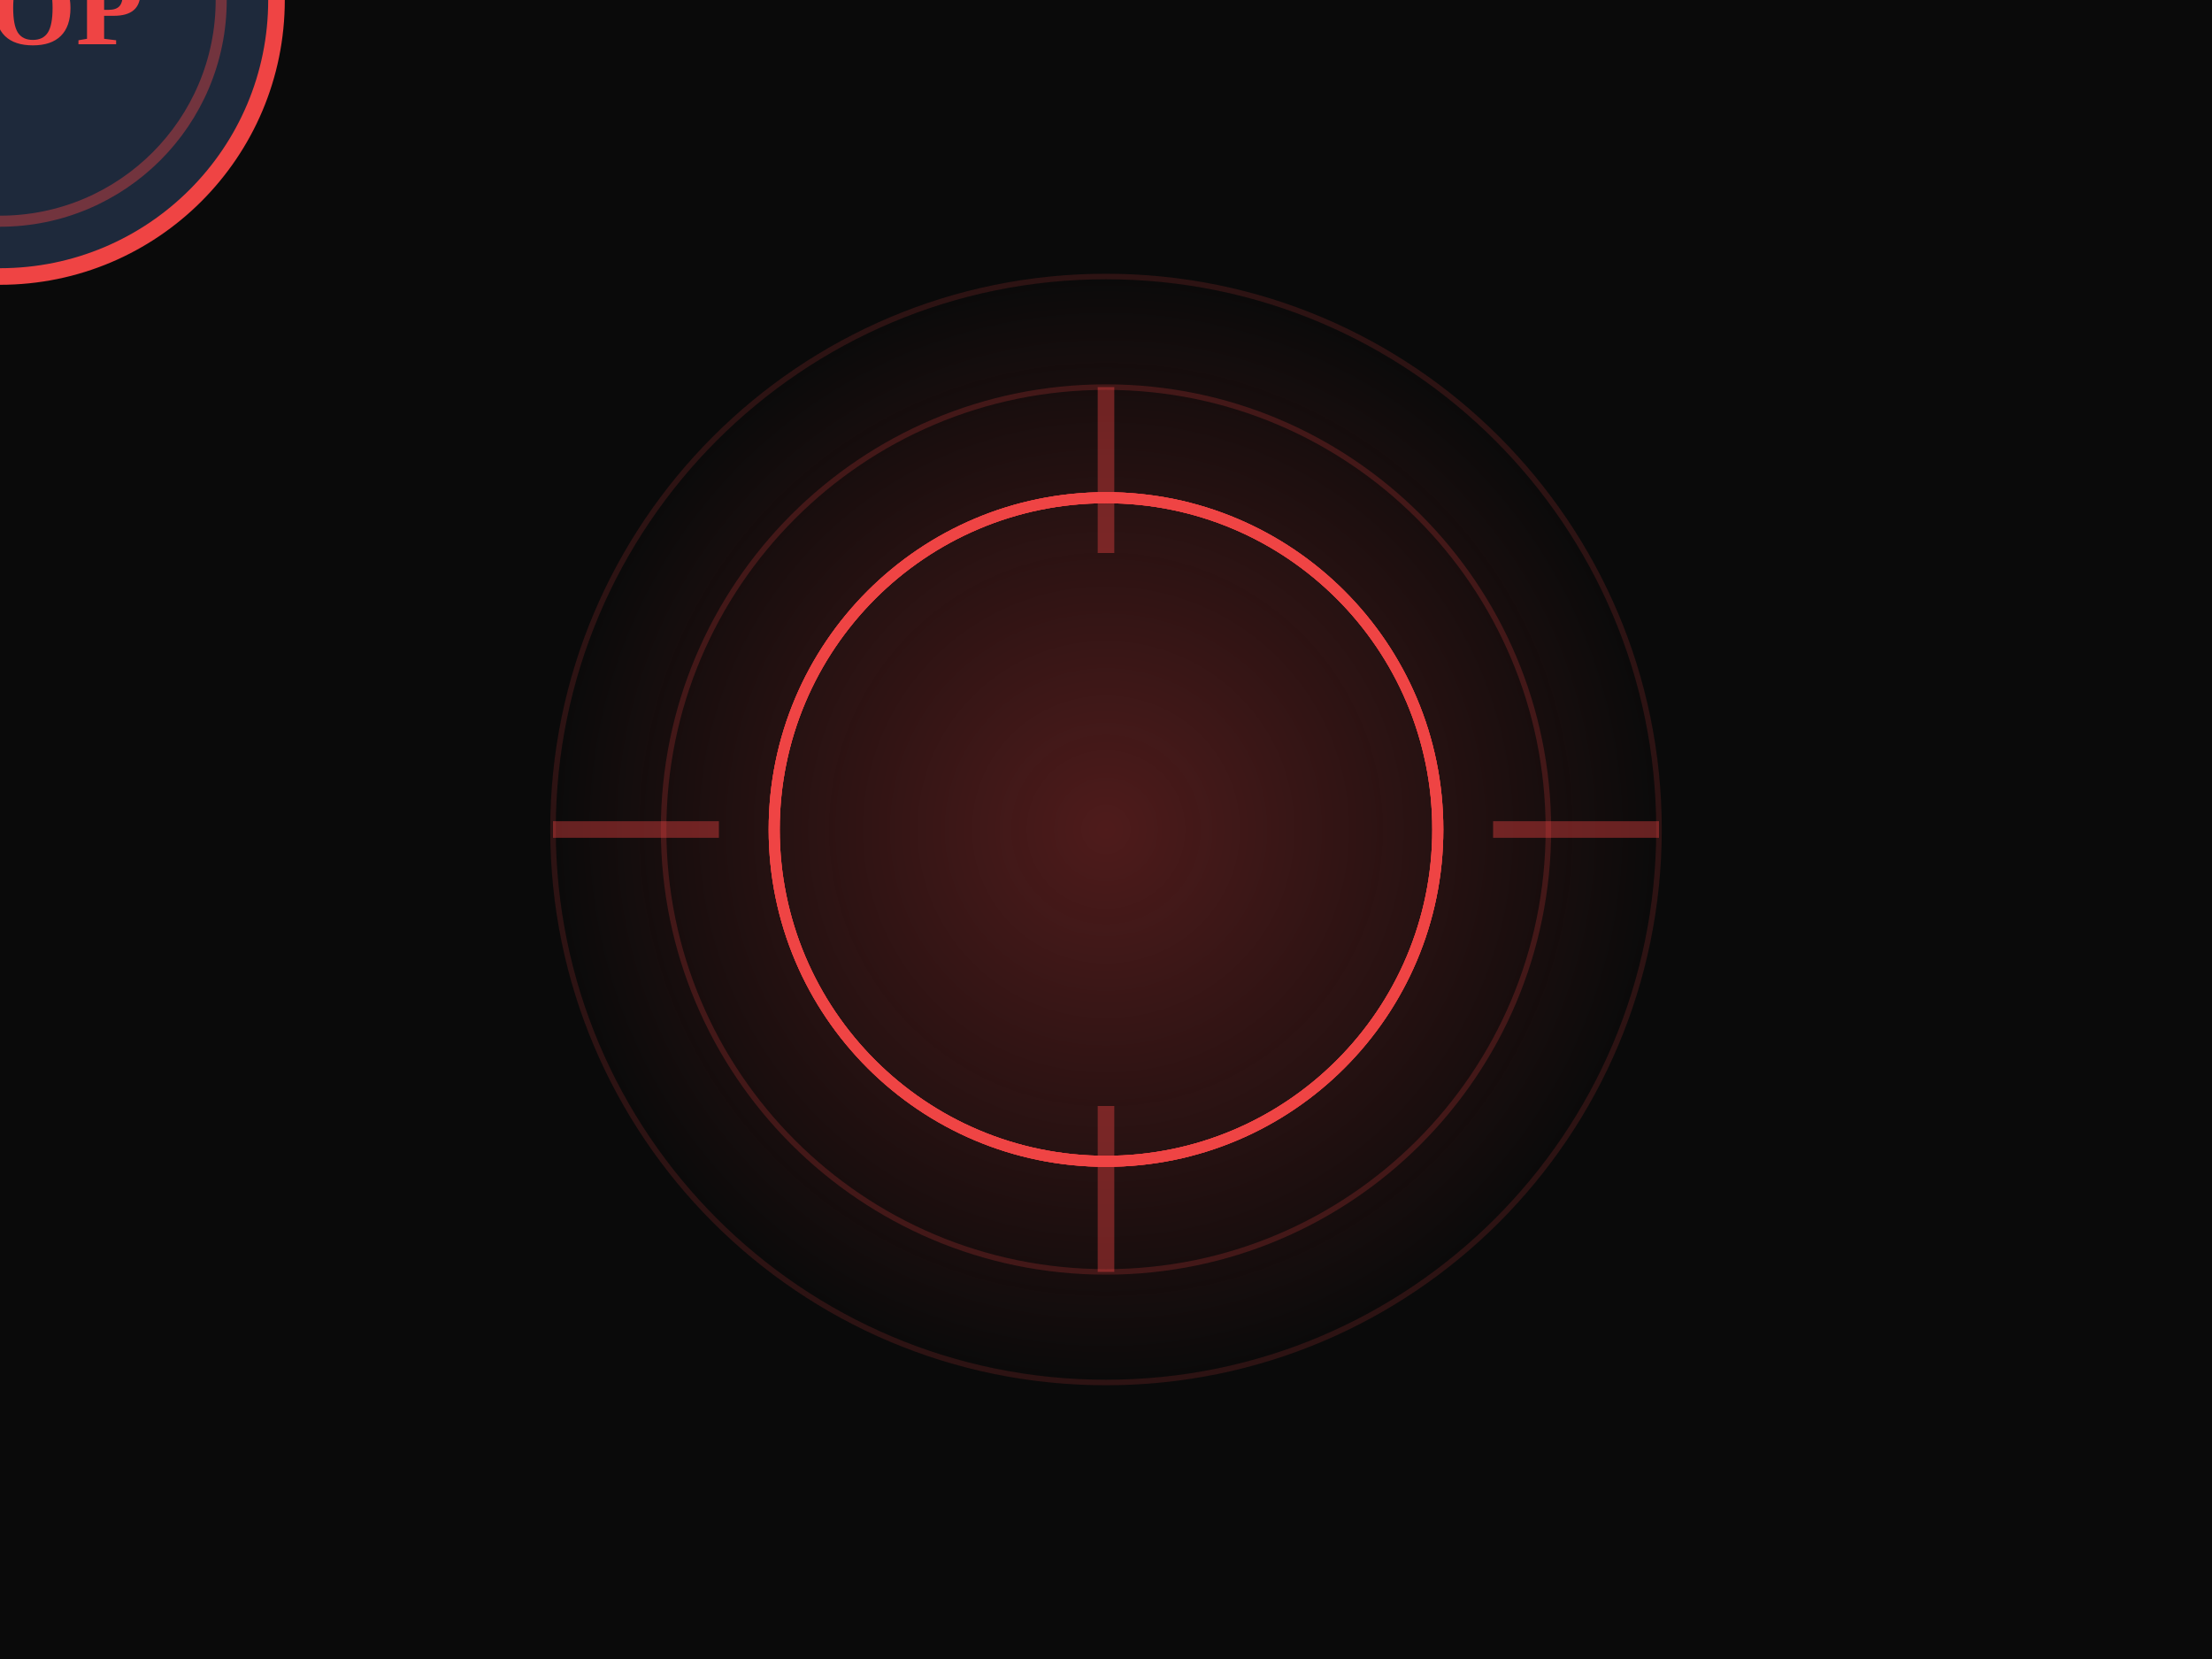
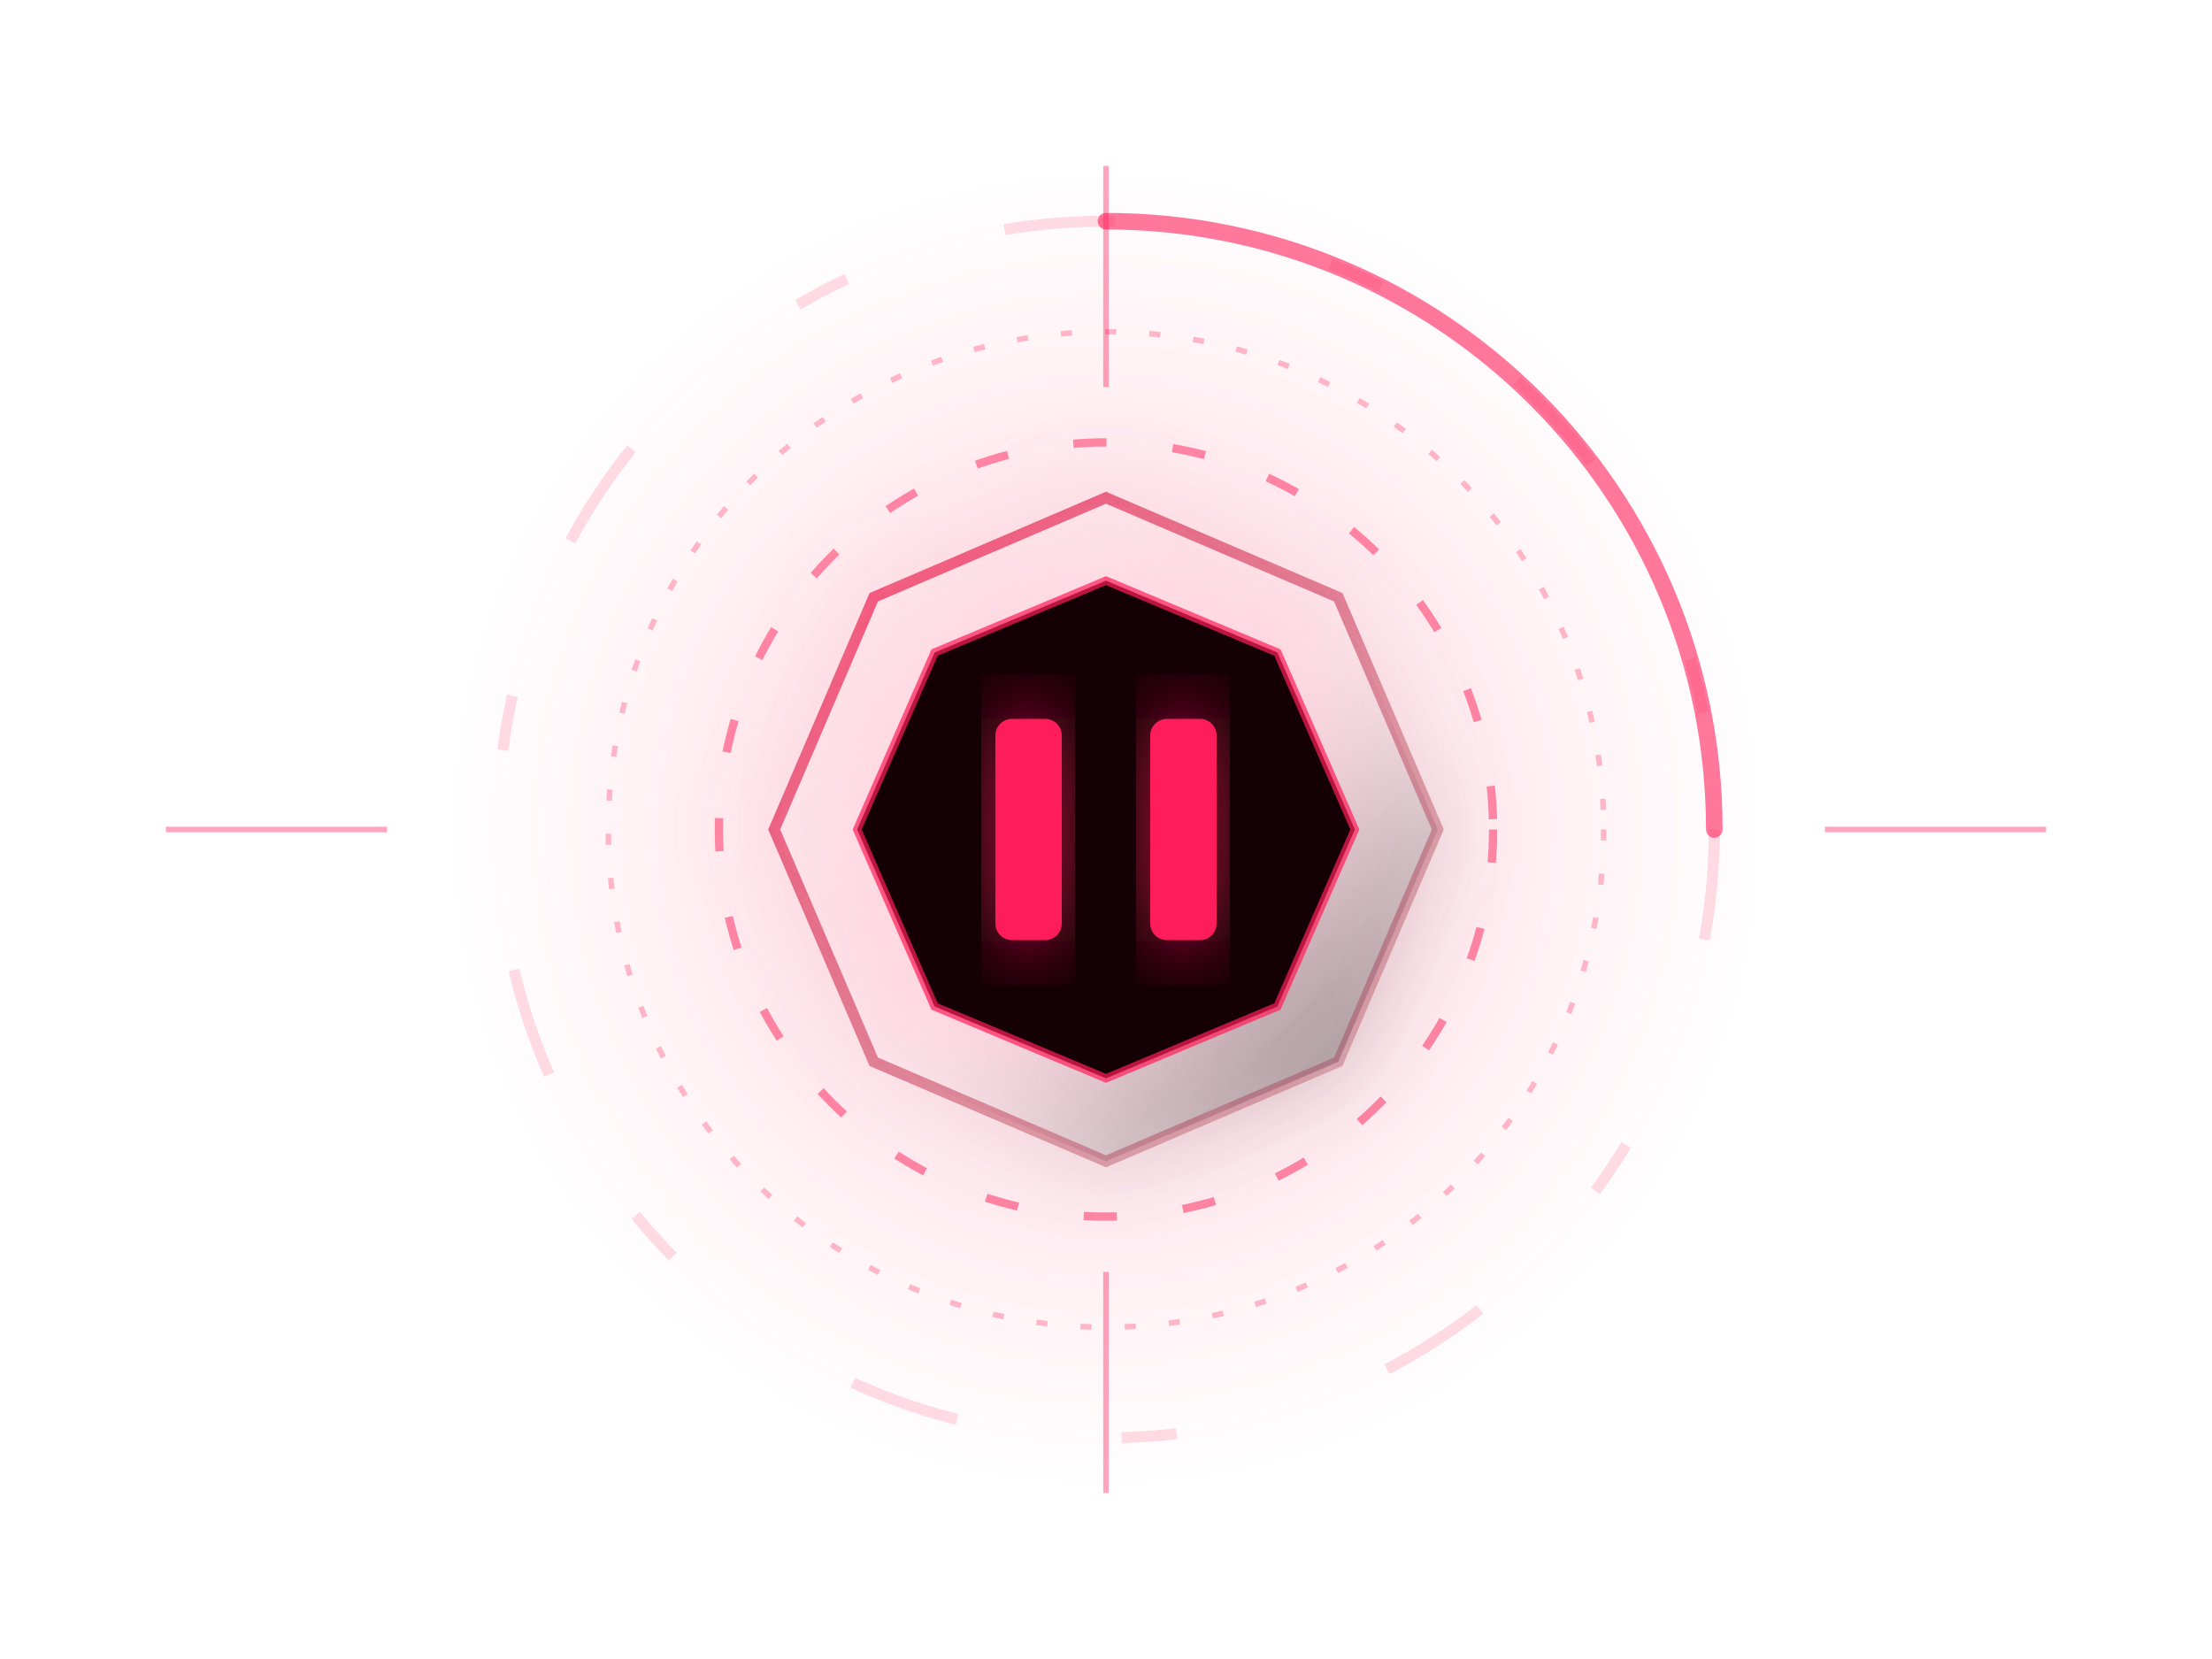
<svg xmlns="http://www.w3.org/2000/svg" viewBox="0 0 400 300" fill="none">
  <style>
-     @keyframes pulse {
-       0%, 100% { opacity: 0.3; }
-       50% { opacity: 0.6; }
+     @keyframes rotateSmooth {
+       from { transform: rotate(0deg); }
+       to { transform: rotate(360deg); }
    }
-     @keyframes handStop {
-       0%, 100% { transform: translate(200px, 150px) scale(1); }
-       50% { transform: translate(200px, 150px) scale(1.05); }
+     @keyframes pulseSoft {
+       0%, 100% { opacity: 0.7; transform: scale(1); }
+       50% { opacity: 1; transform: scale(1.05); }
    }
-     @keyframes ringExpand {
-       0% { r: 60; opacity: 0.6; }
-       100% { r: 90; opacity: 0; }
+     @keyframes radarSweep {
+       from { transform: rotate(0deg); }
+       to { transform: rotate(360deg); }
    }
-     .glow { animation: pulse 3s ease-in-out infinite; }
-     .hand { animation: handStop 2s ease-in-out infinite; }
-     .ring { animation: ringExpand 2s ease-out infinite; }
+     @keyframes dashMove {
+       to { stroke-dashoffset: -100; }
+     }
+     .orbit-slow {
+       transform-origin: 200px 150px;
+       animation: rotateSmooth 12s linear infinite;
+     }
+     .orbit-fast {
+       transform-origin: 200px 150px;
+       animation: rotateSmooth 6s linear infinite reverse;
+     }
+     .core-pulse {
+       transform-origin: 200px 150px;
+       animation: pulseSoft 3s ease-in-out infinite;
+     }
+     .dash-line {
+       stroke-dasharray: 6 12;
+       animation: dashMove 3s linear infinite;
+     }
  </style>
-   <rect width="400" height="300" fill="#0a0a0a" />
  <defs>
-     <radialGradient id="stopGlow" cx="50%" cy="50%">
-       <stop offset="0%" style="stop-color:#ef4444;stop-opacity:0.3" />
-       <stop offset="100%" style="stop-color:#ef4444;stop-opacity:0" />
+     <radialGradient id="coreGlow" cx="50%" cy="50%" r="50%">
+       <stop offset="0%" stop-color="#ff1f5a" stop-opacity="0.4" />
+       <stop offset="50%" stop-color="#ff1f5a" stop-opacity="0.1" />
+       <stop offset="100%" stop-color="#ff1f5a" stop-opacity="0" />
    </radialGradient>
+     <linearGradient id="rimGrad" x1="0%" y1="0%" x2="100%" y2="100%">
+       <stop offset="0%" stop-color="#ff1f5a" stop-opacity="0.8" />
+       <stop offset="100%" stop-color="#8a0026" stop-opacity="0.2" />
+     </linearGradient>
+     <linearGradient id="glassGradient" x1="0%" y1="0%" x2="100%" y2="100%">
+       <stop offset="0%" stop-color="#ffffff" stop-opacity="0.15" />
+       <stop offset="50%" stop-color="#ffffff" stop-opacity="0.02" />
+       <stop offset="100%" stop-color="#000000" stop-opacity="0.5" />
+     </linearGradient>
+     <filter id="neonGlow" x="-20%" y="-20%" width="140%" height="140%">
+       <feGaussianBlur stdDeviation="8" result="blur" />
+       <feMerge>
+         <feMergeNode in="blur" />
+         <feMergeNode in="SourceGraphic" />
+       </feMerge>
+     </filter>
  </defs>
-   <circle cx="200" cy="150" r="100" fill="url(#stopGlow)" class="glow" />
-   <g class="hand">
-     <circle cx="0" cy="0" r="50" fill="#1e293b" stroke="#ef4444" stroke-width="3" />
-     <circle cx="0" cy="0" r="40" fill="none" stroke="#ef4444" stroke-width="2" opacity="0.4" />
-     <rect x="-25" y="-70" width="12" height="30" rx="6" fill="#1e293b" stroke="#ef4444" stroke-width="2" />
-     <rect x="-8" y="-75" width="12" height="35" rx="6" fill="#1e293b" stroke="#ef4444" stroke-width="2" />
-     <rect x="9" y="-70" width="12" height="30" rx="6" fill="#1e293b" stroke="#ef4444" stroke-width="2" />
-     <text x="0" y="8" text-anchor="middle" fill="#ef4444" font-size="20" font-weight="bold">STOP</text>
+   <circle cx="200" cy="150" r="120" fill="url(#coreGlow)" />
+   <g class="orbit-slow">
+     <circle cx="200" cy="150" r="90" stroke="#ff1f5a" stroke-width="1" stroke-opacity="0.3" fill="none" stroke-dasharray="2 6" />
+     <circle cx="200" cy="150" r="110" stroke="#ff1f5a" stroke-width="2" stroke-opacity="0.15" fill="none" stroke-dasharray="20 40 10 30" />
+     <path d="M 200 40 A 110 110 0 0 1 310 150" stroke="#ff1f5a" stroke-width="3" stroke-linecap="round" fill="none" opacity="0.6" />
  </g>
-   <circle cx="200" cy="150" r="60" fill="none" stroke="#ef4444" stroke-width="2" class="ring" style="animation-delay: 0s" />
-   <circle cx="200" cy="150" r="60" fill="none" stroke="#ef4444" stroke-width="2" class="ring" style="animation-delay: 0.7s" />
-   <circle cx="200" cy="150" r="60" fill="none" stroke="#ef4444" stroke-width="2" class="ring" style="animation-delay: 1.4s" />
-   <circle cx="200" cy="150" r="80" fill="none" stroke="#ef4444" stroke-width="1" opacity="0.2" class="glow" />
-   <circle cx="200" cy="150" r="100" fill="none" stroke="#ef4444" stroke-width="1" opacity="0.15" class="glow" />
-   <g opacity="0.4">
-     <line x1="100" y1="150" x2="130" y2="150" stroke="#ef4444" stroke-width="3" />
-     <line x1="270" y1="150" x2="300" y2="150" stroke="#ef4444" stroke-width="3" />
-     <line x1="200" y1="70" x2="200" y2="100" stroke="#ef4444" stroke-width="3" />
-     <line x1="200" y1="200" x2="200" y2="230" stroke="#ef4444" stroke-width="3" />
+   <g class="orbit-fast">
+     <circle cx="200" cy="150" r="70" stroke="#ff1f5a" stroke-width="1.5" stroke-opacity="0.5" fill="none" class="dash-line" />
+   </g>
+   <line x1="200" y1="30" x2="200" y2="70" stroke="#ff1f5a" stroke-width="1" stroke-opacity="0.4" />
+   <line x1="200" y1="230" x2="200" y2="270" stroke="#ff1f5a" stroke-width="1" stroke-opacity="0.4" />
+   <line x1="30" y1="150" x2="70" y2="150" stroke="#ff1f5a" stroke-width="1" stroke-opacity="0.4" />
+   <line x1="330" y1="150" x2="370" y2="150" stroke="#ff1f5a" stroke-width="1" stroke-opacity="0.4" />
+   <g class="core-pulse">
+     <polygon points="200,90 242,108 260,150 242,192 200,210 158,192 140,150 158,108" fill="url(#glassGradient)" stroke="url(#rimGrad)" stroke-width="2" filter="url(#neonGlow)" />
+     <polygon points="200,105 231,118 245,150 231,182 200,195 169,182 155,150 169,118" fill="#140005" stroke="#ff1f5a" stroke-width="1.5" stroke-opacity="0.7" />
+     <rect x="180" y="130" width="12" height="40" rx="3" fill="#ff1f5a" filter="url(#neonGlow)" />
+     <rect x="208" y="130" width="12" height="40" rx="3" fill="#ff1f5a" filter="url(#neonGlow)" />
  </g>
</svg>
